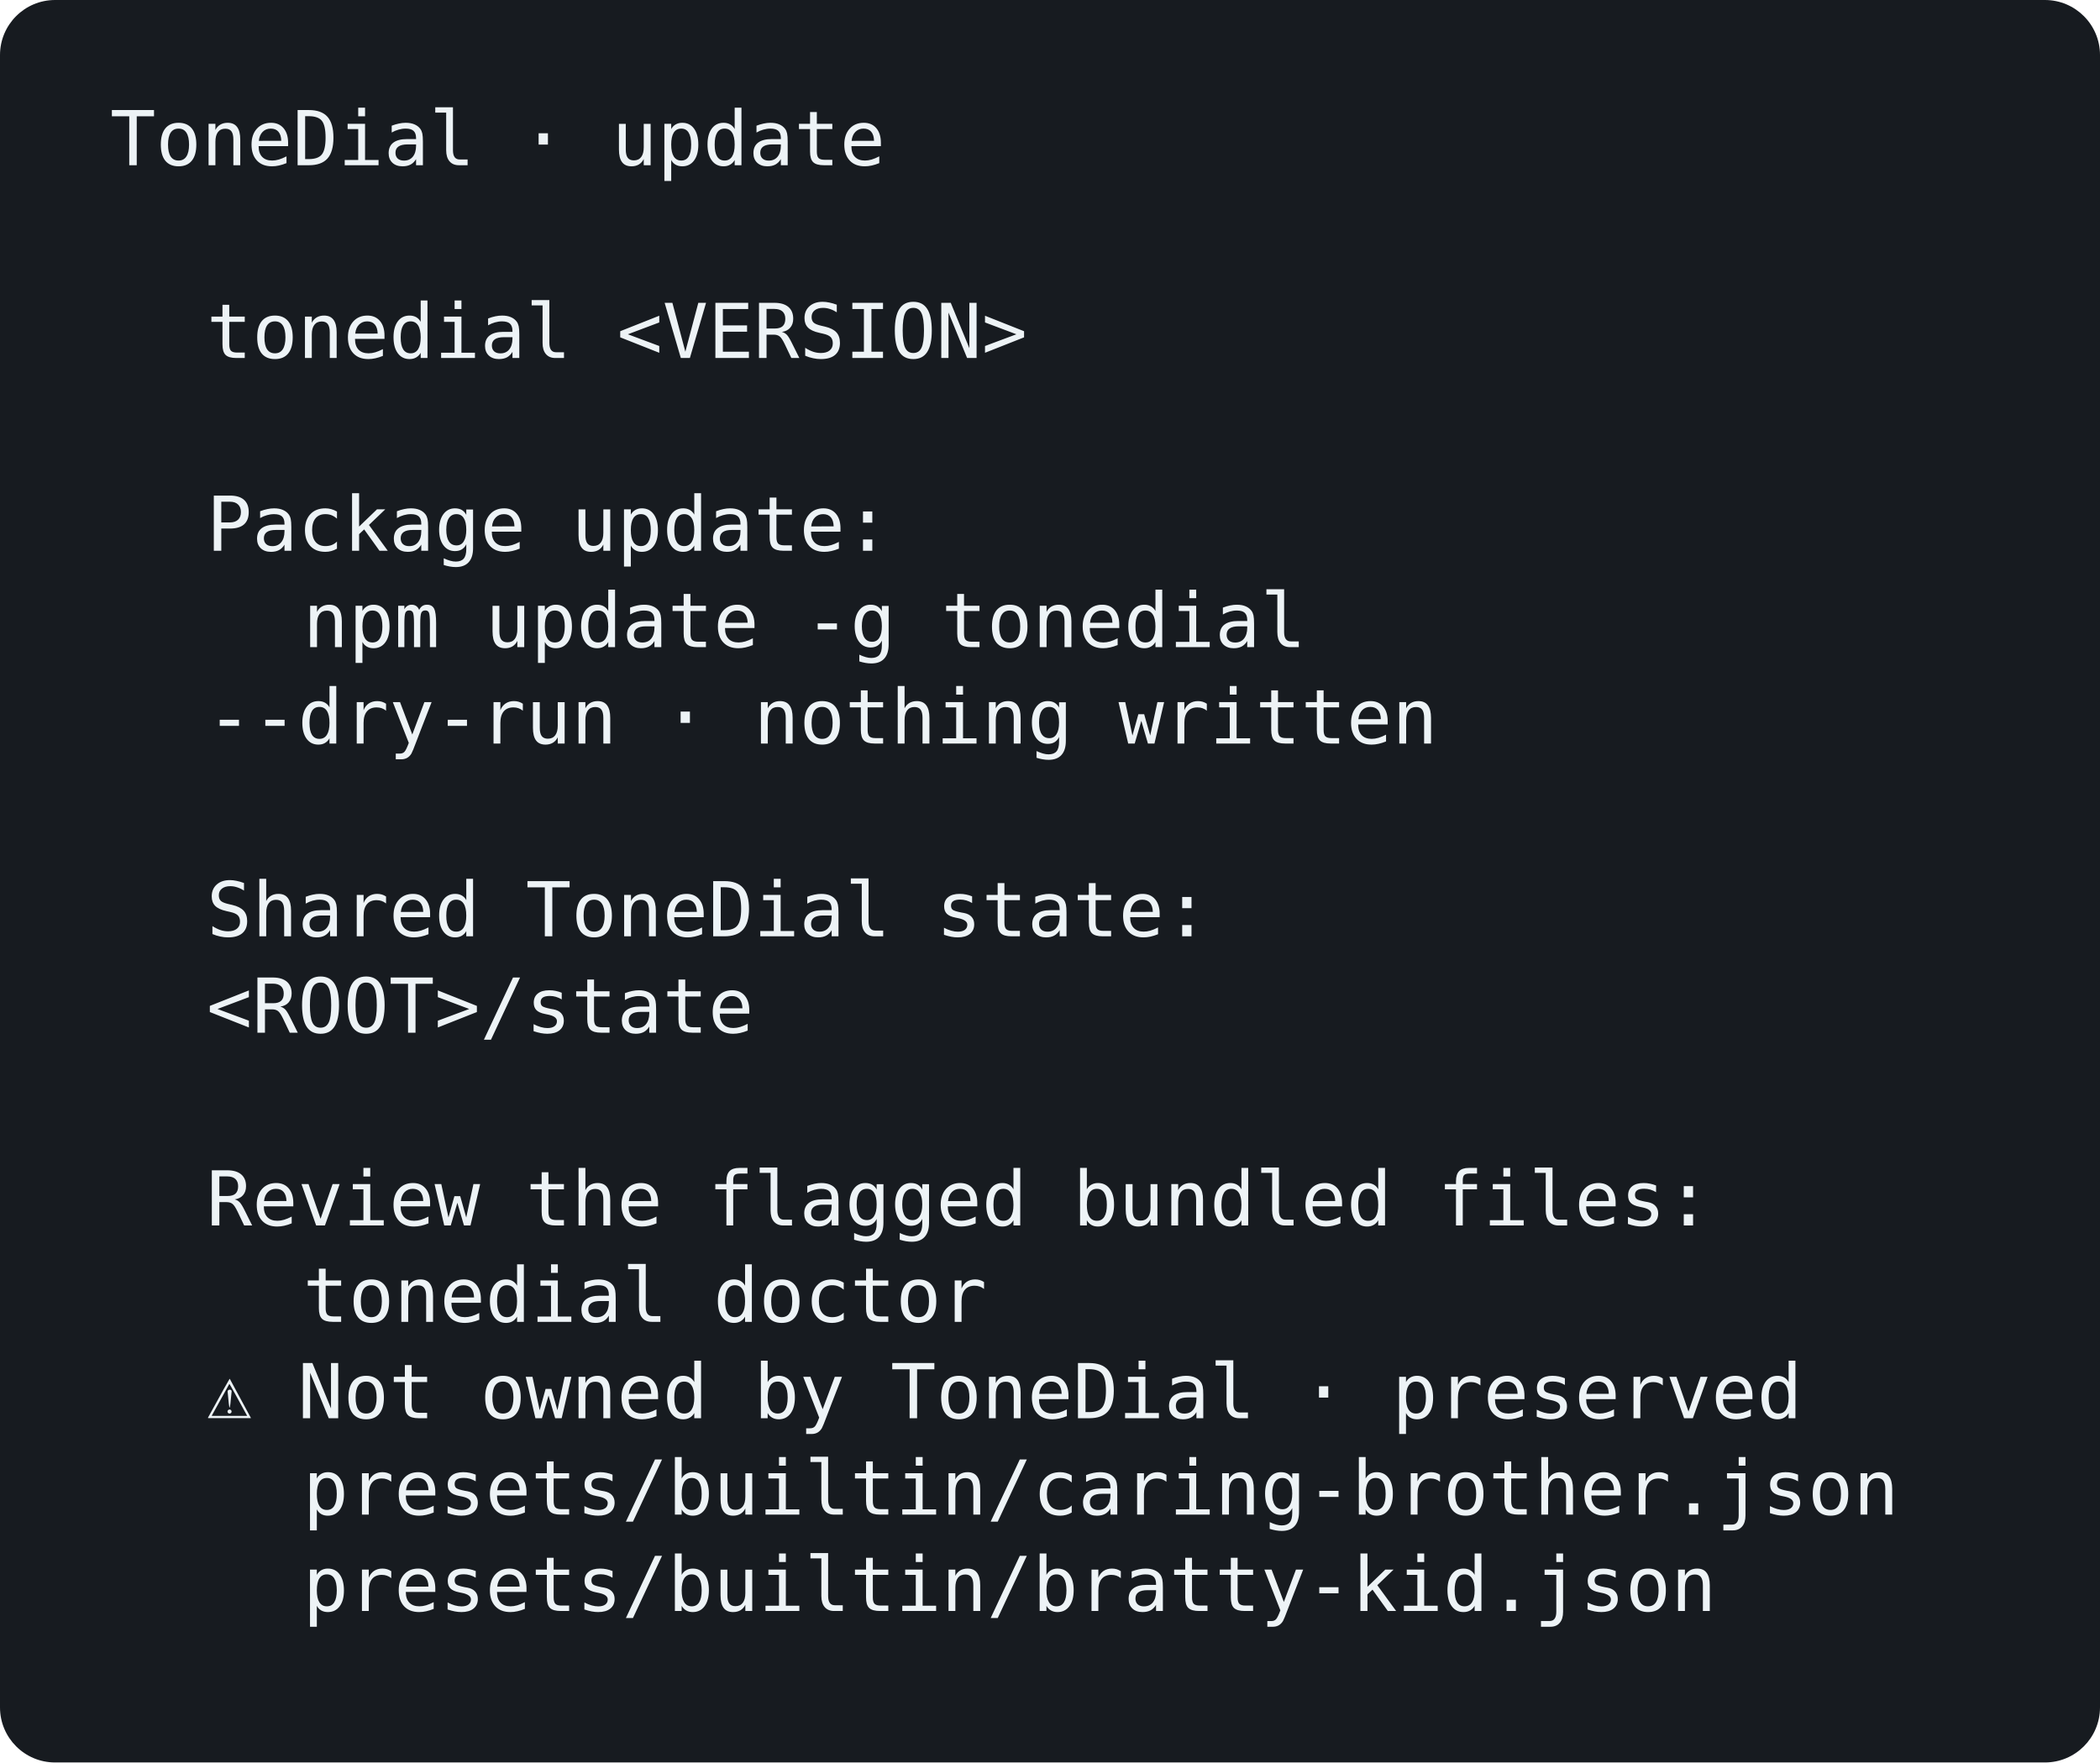
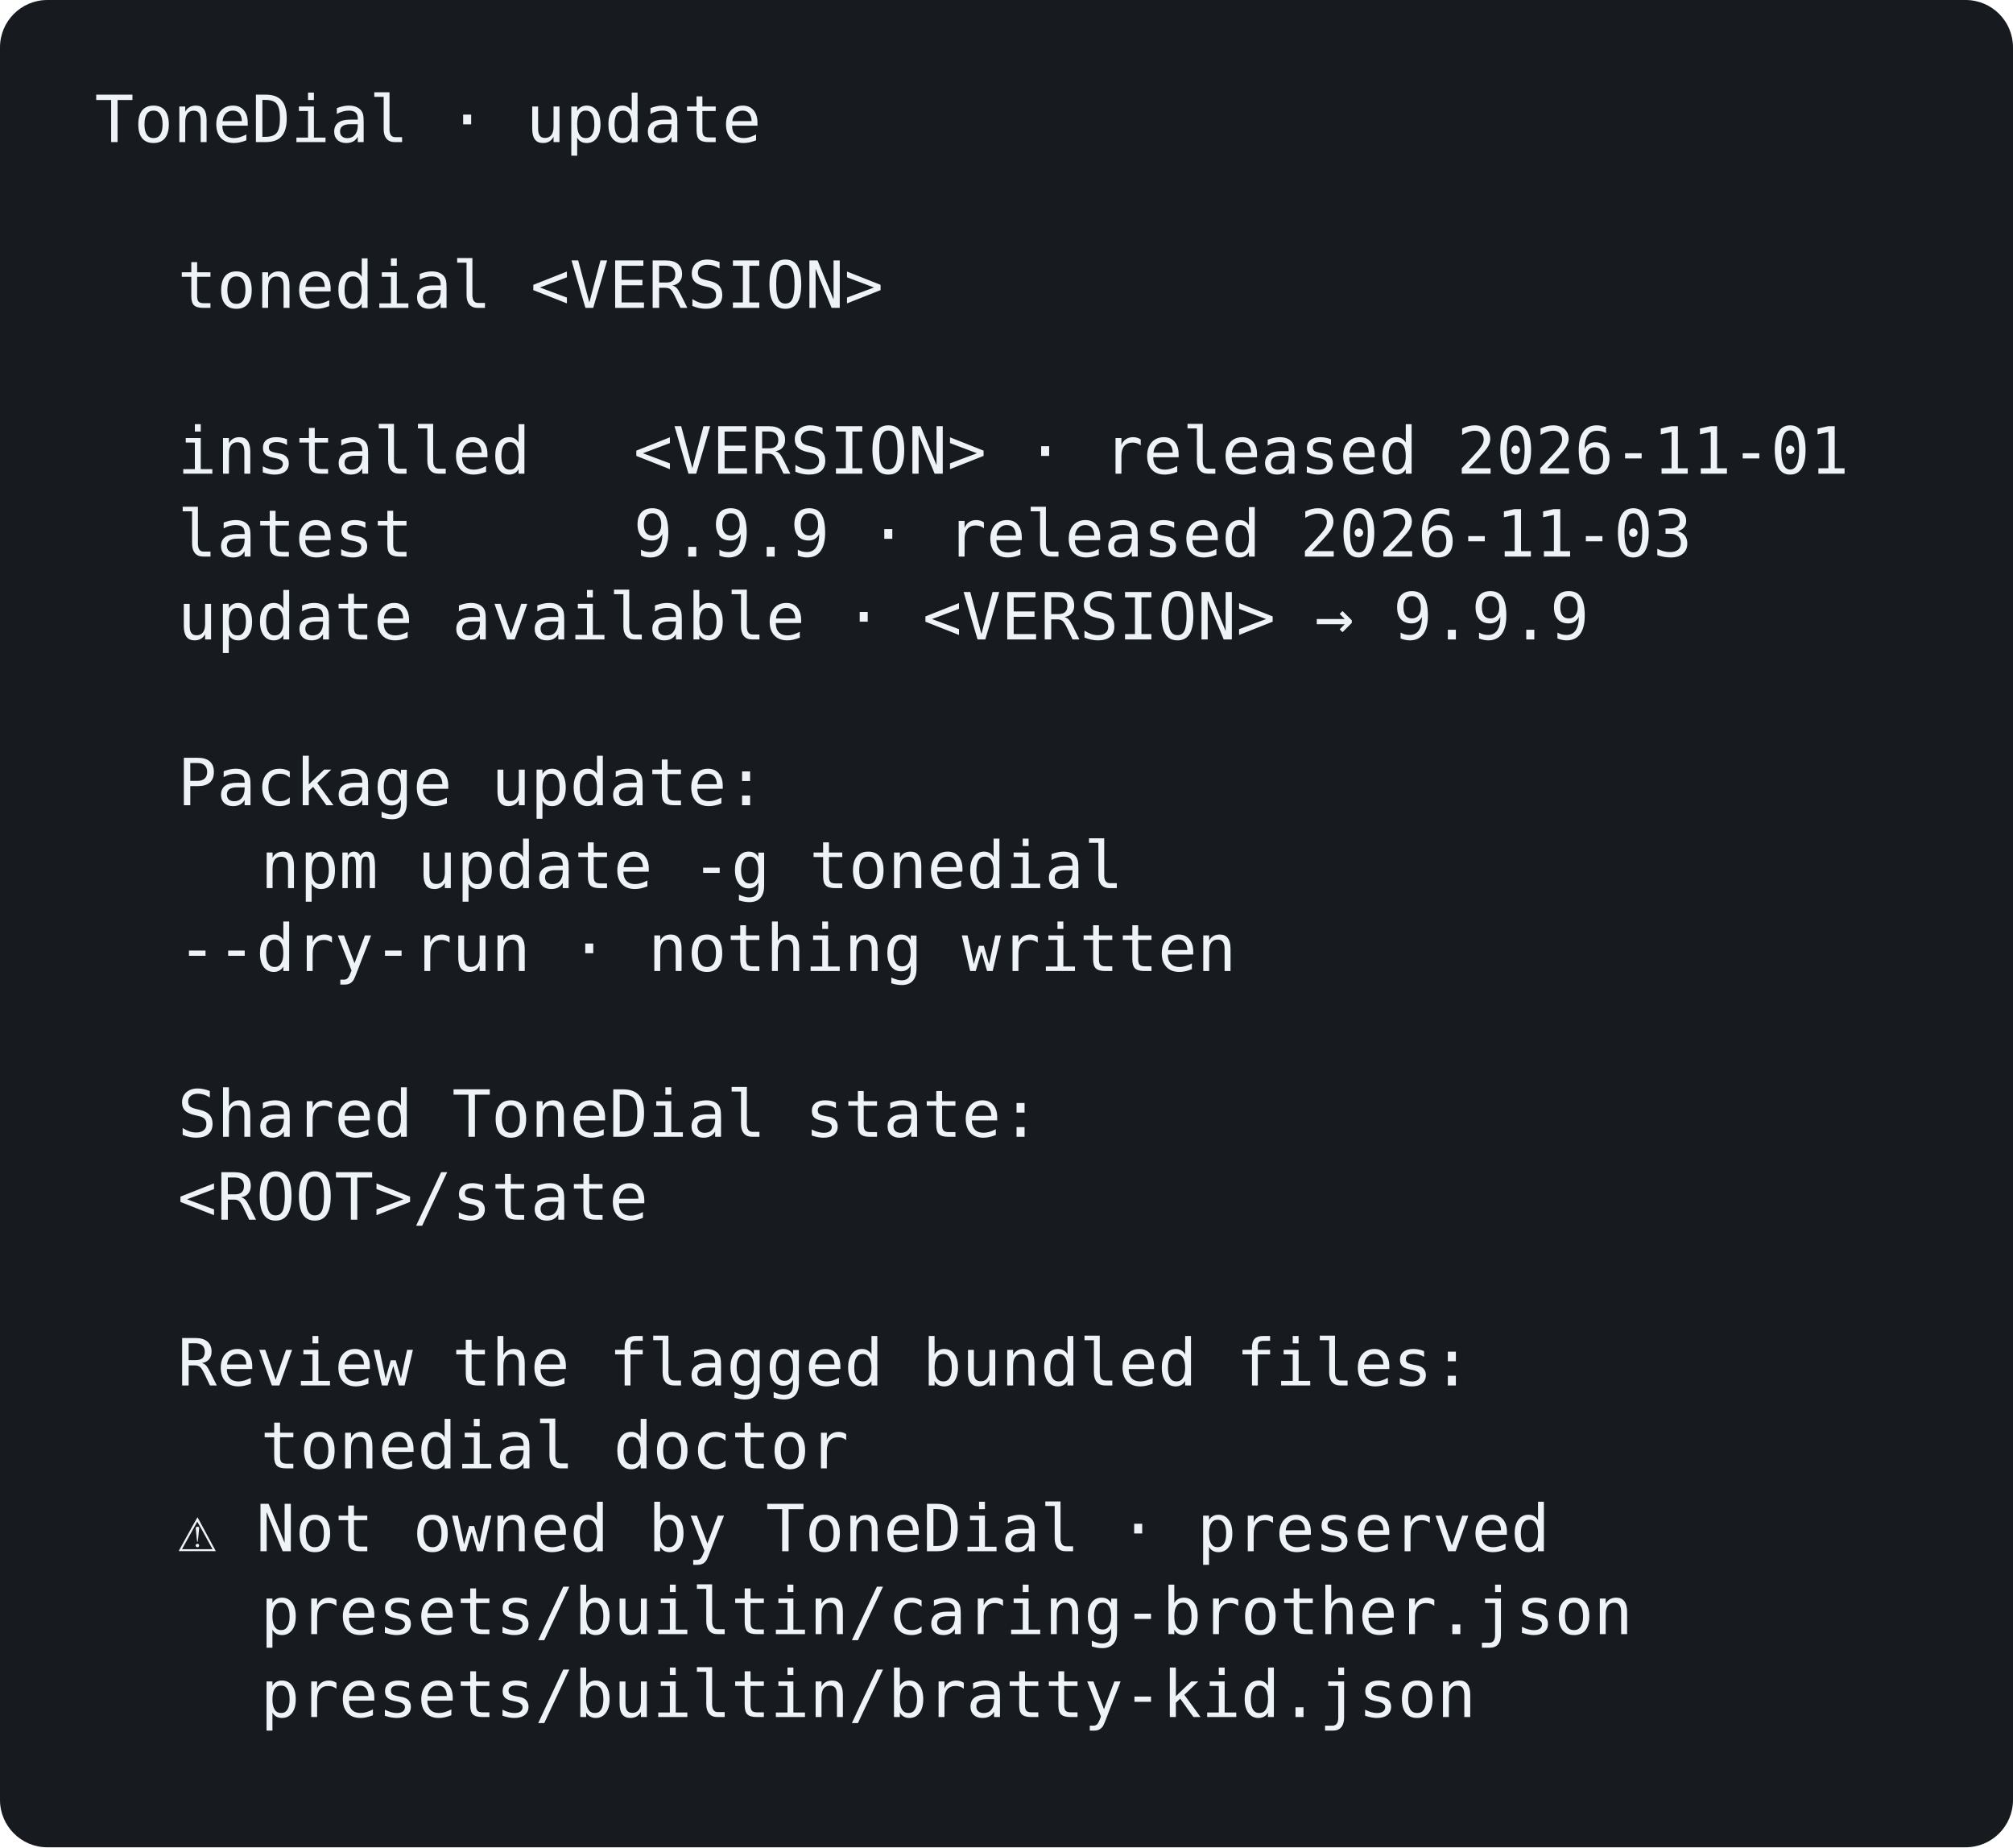
- <svg xmlns="http://www.w3.org/2000/svg" width="610" height="512" viewBox="0 0 610 512" role="img" aria-labelledby="title description">
+ <svg xmlns="http://www.w3.org/2000/svg" width="680" height="624" viewBox="0 0 680 624" role="img" aria-labelledby="title description">
  <rect width="100%" height="100%" rx="16" fill="#171b20" />
  <g font-family="ui-monospace, SFMono-Regular, Menlo, Consolas, monospace, system-ui" font-size="22">
    <text x="32" y="48" fill="#edf3f6" font-weight="400" opacity="1">ToneDial · update</text>
    <text x="60" y="104" fill="#edf3f6" font-weight="400" opacity="1">tonedial &lt;VERSION&gt;</text>
-     <text x="60" y="160" fill="#edf3f6" font-weight="400" opacity="1">Package update:</text>
-     <text x="88" y="188" fill="#edf3f6" font-weight="400" opacity="1">npm update -g tonedial</text>
-     <text x="60" y="216" fill="#edf3f6" font-weight="400" opacity="1">--dry-run · nothing written</text>
-     <text x="60" y="272" fill="#edf3f6" font-weight="400" opacity="1">Shared ToneDial state:</text>
-     <text x="60" y="300" fill="#edf3f6" font-weight="400" opacity="1">&lt;ROOT&gt;/state</text>
-     <text x="60" y="356" fill="#edf3f6" font-weight="400" opacity="1">Review the flagged bundled files:</text>
-     <text x="88" y="384" fill="#edf3f6" font-weight="400" opacity="1">tonedial doctor</text>
-     <text x="60" y="412" fill="#edf3f6" font-weight="400" opacity="1">⚠ Not owned by ToneDial · preserved</text>
-     <text x="88" y="440" fill="#edf3f6" font-weight="400" opacity="1">presets/builtin/caring-brother.json</text>
-     <text x="88" y="468" fill="#edf3f6" font-weight="400" opacity="1">presets/builtin/bratty-kid.json</text>
+     <text x="60" y="160" fill="#edf3f6" font-weight="400" opacity="1">installed</text>
+     <text x="214" y="160" fill="#edf3f6" font-weight="400" opacity="1">&lt;VERSION&gt; · released 2026-11-01</text>
+     <text x="60" y="188" fill="#edf3f6" font-weight="400" opacity="1">latest</text>
+     <text x="214" y="188" fill="#edf3f6" font-weight="400" opacity="1">9.9.9 · released 2026-11-03</text>
+     <text x="60" y="216" fill="#edf3f6" font-weight="400" opacity="1">update available · &lt;VERSION&gt; → 9.9.9</text>
+     <text x="60" y="272" fill="#edf3f6" font-weight="400" opacity="1">Package update:</text>
+     <text x="88" y="300" fill="#edf3f6" font-weight="400" opacity="1">npm update -g tonedial</text>
+     <text x="60" y="328" fill="#edf3f6" font-weight="400" opacity="1">--dry-run · nothing written</text>
+     <text x="60" y="384" fill="#edf3f6" font-weight="400" opacity="1">Shared ToneDial state:</text>
+     <text x="60" y="412" fill="#edf3f6" font-weight="400" opacity="1">&lt;ROOT&gt;/state</text>
+     <text x="60" y="468" fill="#edf3f6" font-weight="400" opacity="1">Review the flagged bundled files:</text>
+     <text x="88" y="496" fill="#edf3f6" font-weight="400" opacity="1">tonedial doctor</text>
+     <text x="60" y="524" fill="#edf3f6" font-weight="400" opacity="1">⚠ Not owned by ToneDial · preserved</text>
+     <text x="88" y="552" fill="#edf3f6" font-weight="400" opacity="1">presets/builtin/caring-brother.json</text>
+     <text x="88" y="580" fill="#edf3f6" font-weight="400" opacity="1">presets/builtin/bratty-kid.json</text>
  </g>
</svg>
